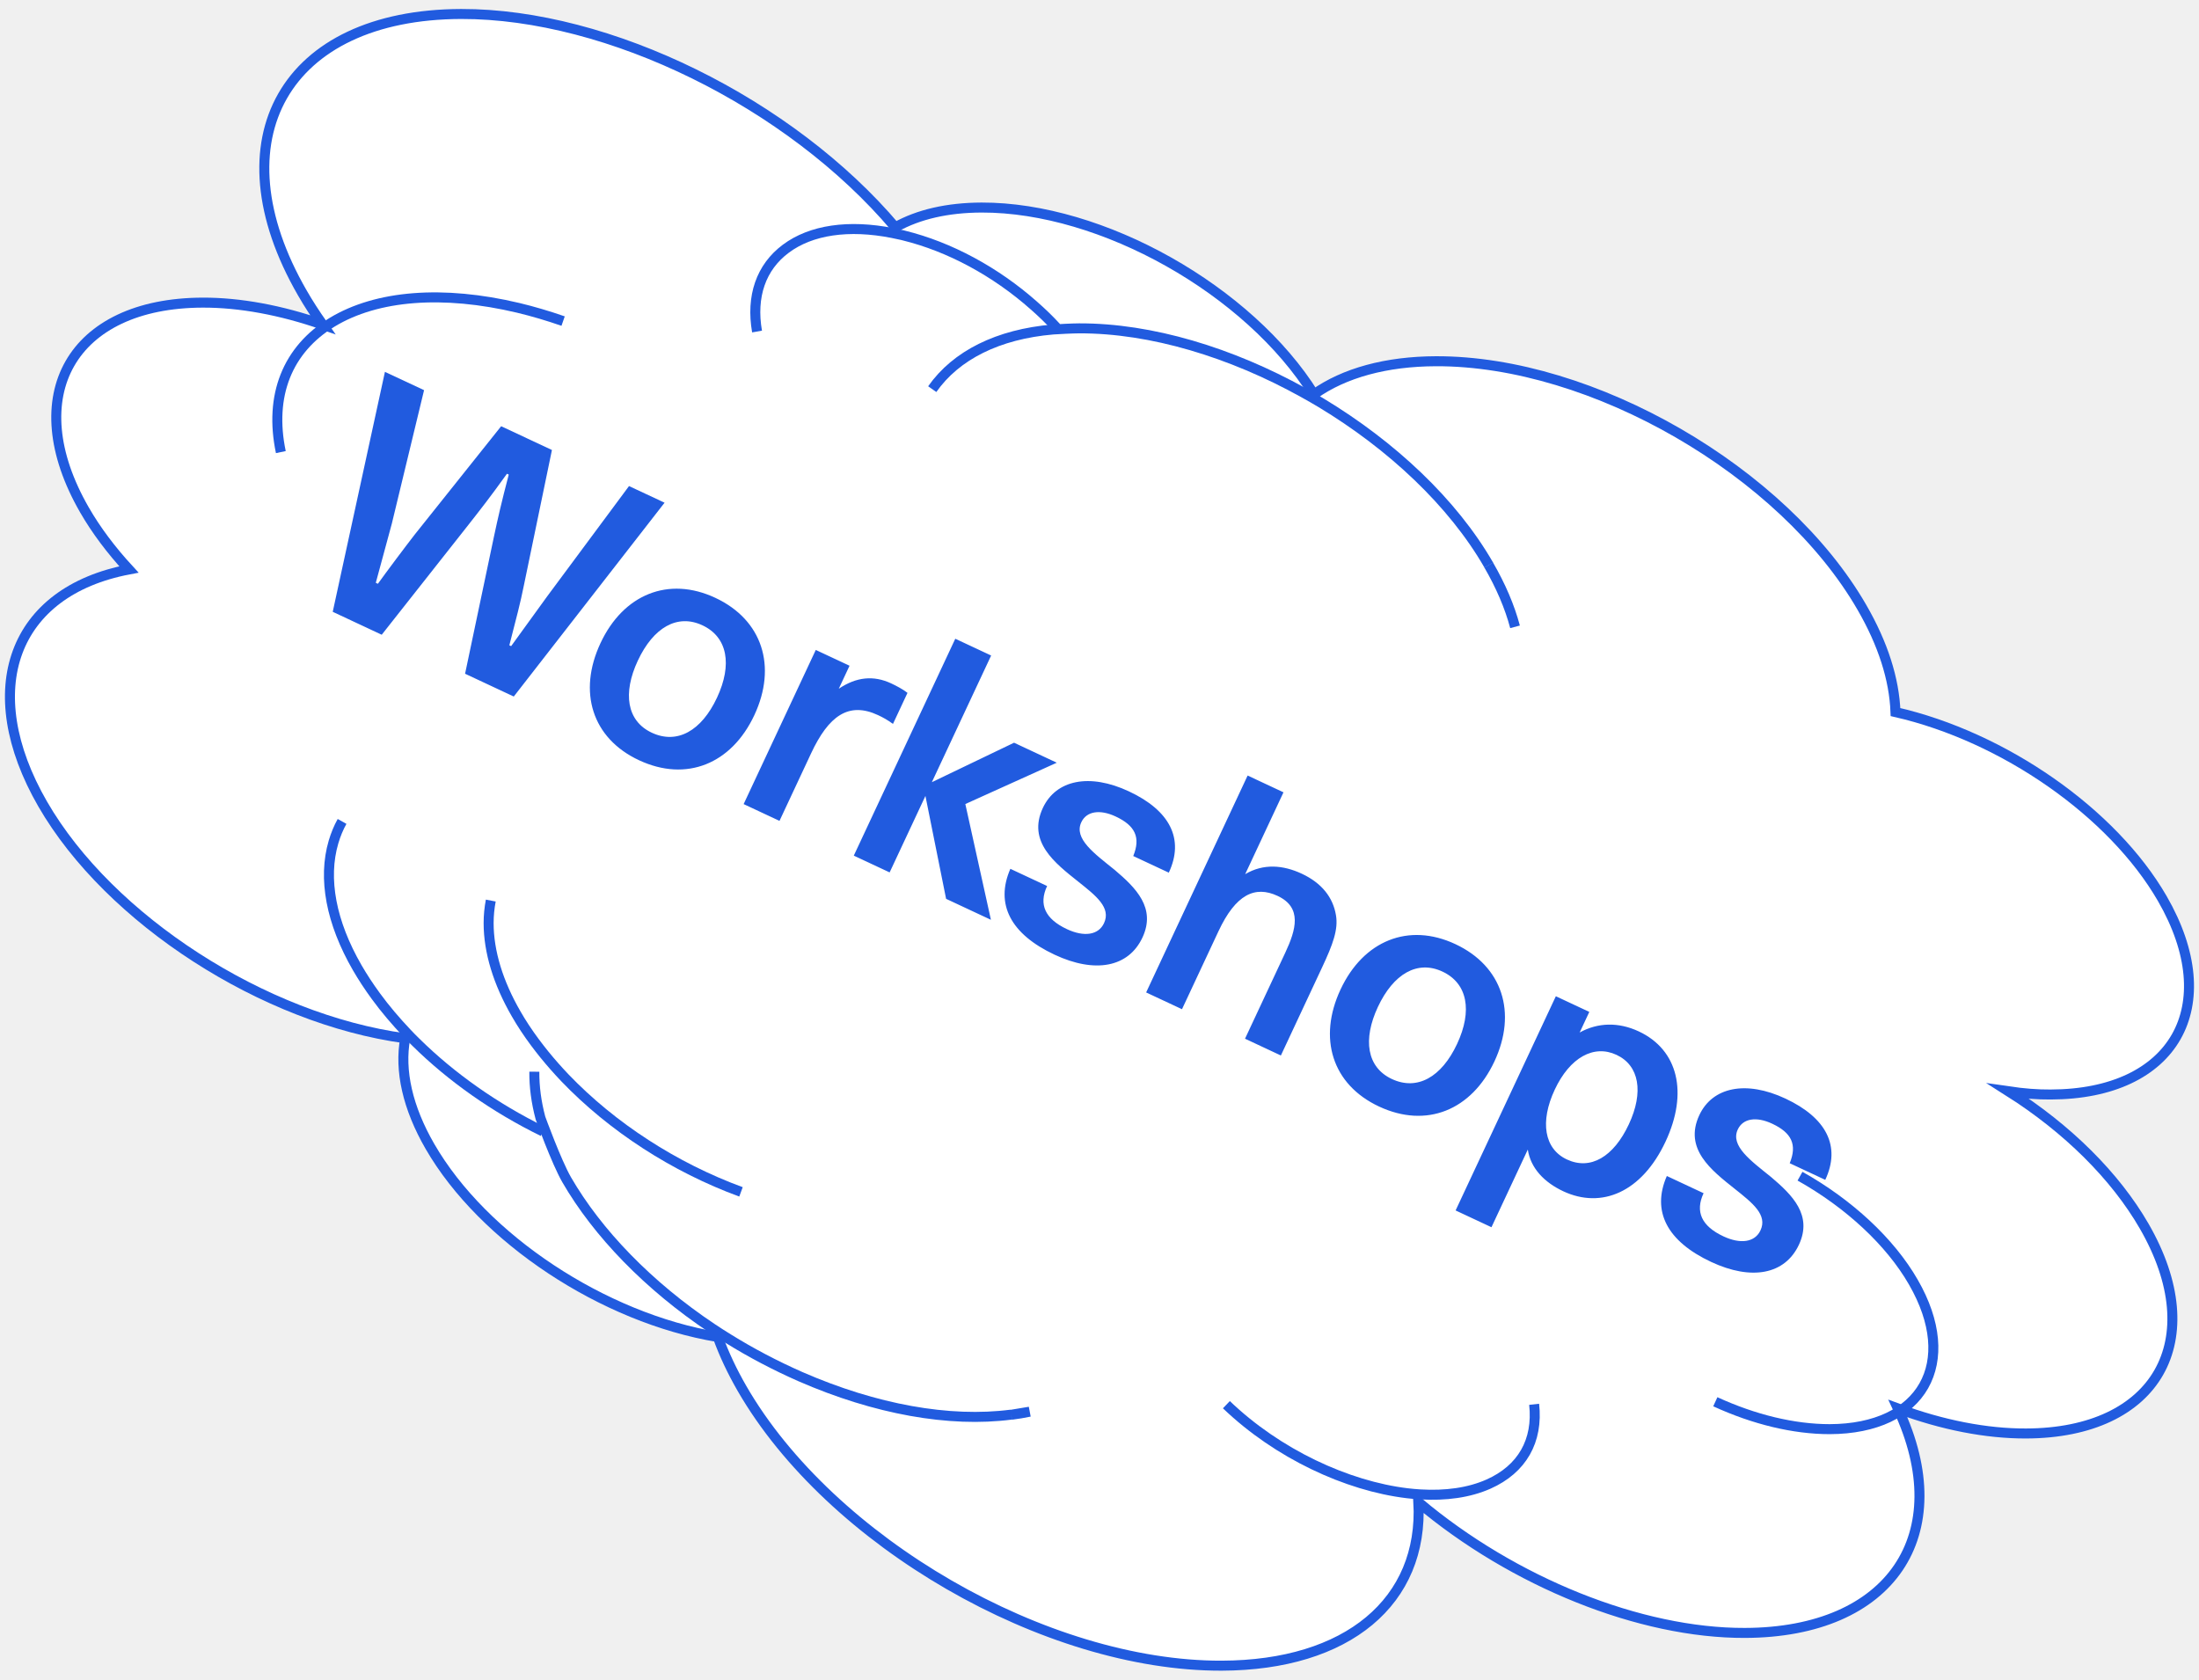
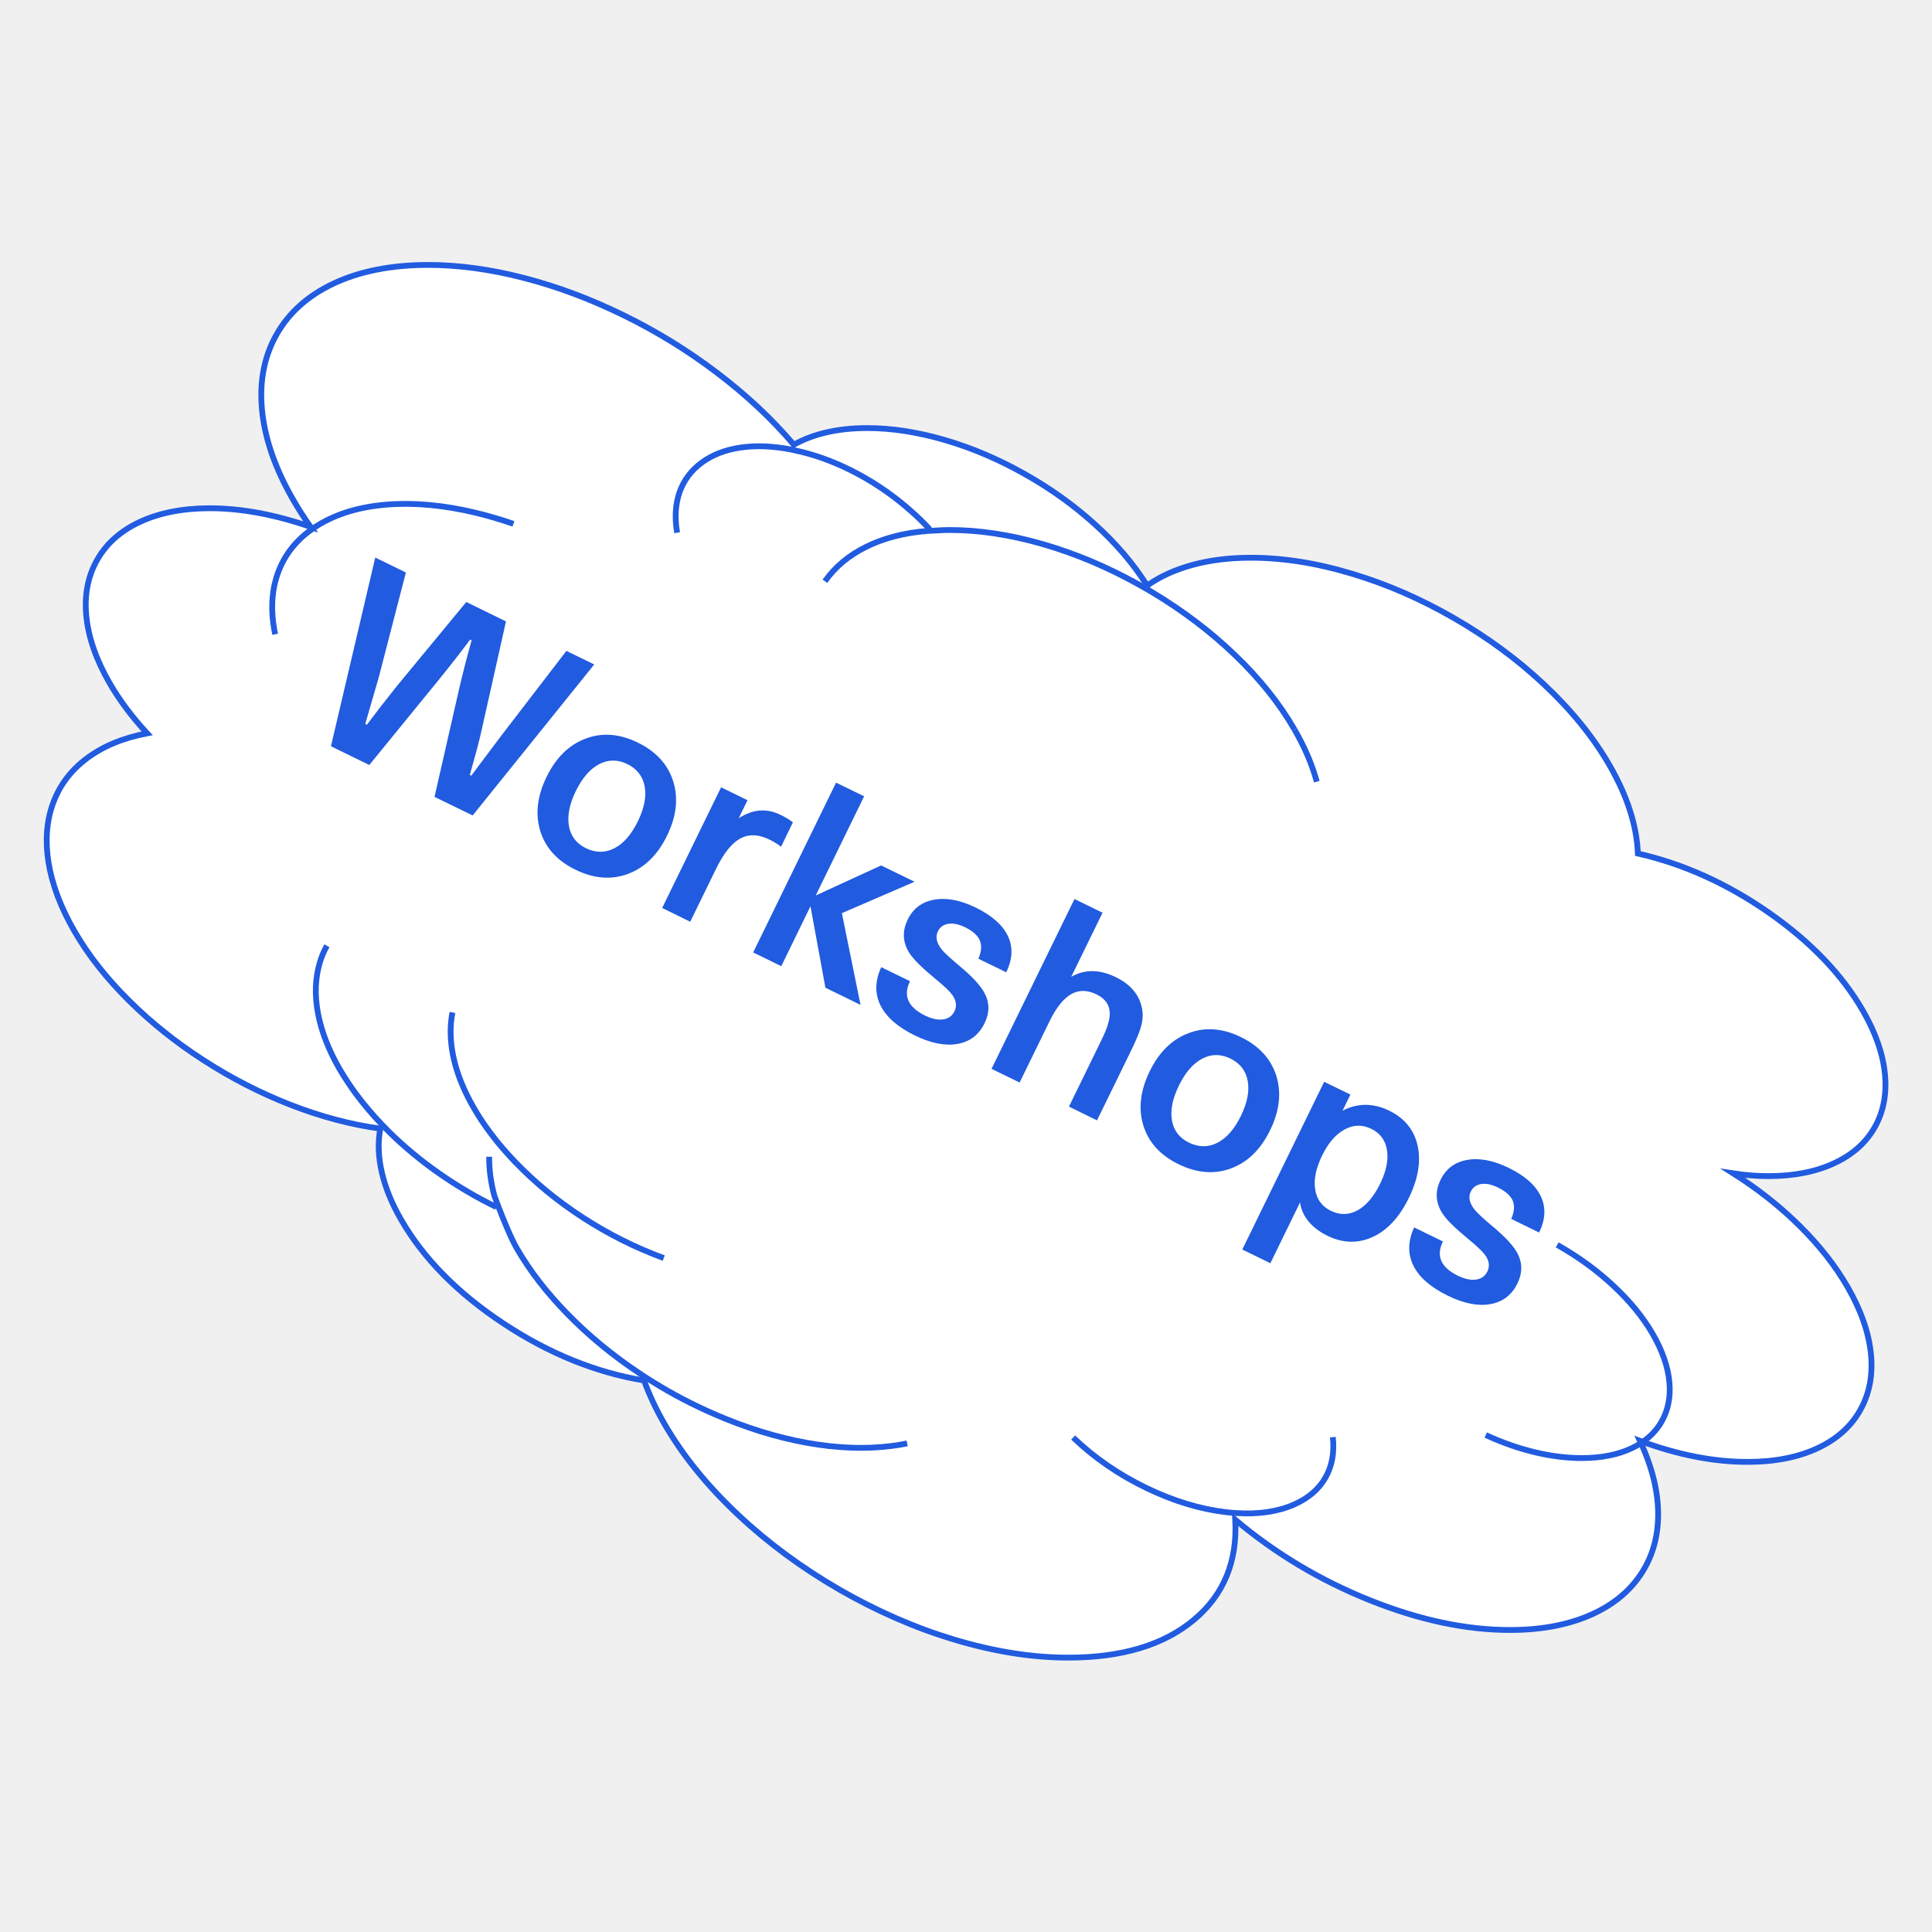
- <svg xmlns="http://www.w3.org/2000/svg" width="220" height="168" viewBox="0 0 220 168" fill="none">
-   <path d="M216.324 89.894C211.368 81.314 200.477 73.715 189.636 71.241C189.509 67.939 188.388 64.42 186.273 60.761C178.413 47.144 159.305 36.09 143.662 36.141C138.706 36.154 134.49 37.302 131.458 39.456C124.961 29.04 110.261 20.727 98.197 20.765C94.796 20.778 91.891 21.441 89.573 22.741C79.038 10.298 60.885 1.36 46.133 1.399C28.516 1.45 21.395 13.97 30.248 29.308C30.847 30.353 31.535 31.411 32.286 32.482C28.121 31.029 23.993 30.264 20.274 30.277C7.178 30.315 1.879 39.609 8.452 51.02C9.611 53.035 11.114 55.036 12.898 56.974C1.306 59.18 -2.338 68.985 4.274 80.447C10.949 92.01 26.414 101.968 40.541 103.88C39.942 107.106 40.783 110.829 43.012 114.692C48.337 123.923 60.388 131.879 71.815 133.766C72.426 135.461 73.242 137.195 74.235 138.917C83.089 154.254 104.617 166.698 122.222 166.647C134.808 166.609 142.439 160.221 141.904 150.289C151.407 158.296 164.107 163.409 174.566 163.37C189.177 163.332 195.789 153.528 189.878 140.918C194.324 142.576 198.744 143.43 202.693 143.417C215.789 143.379 221.088 134.072 214.515 122.674C211.623 117.663 206.846 112.92 200.948 109.184C202.426 109.401 203.84 109.516 205.152 109.503C217.534 109.478 222.553 100.68 216.324 89.894Z" fill="white" stroke="#215BDF" stroke-miterlimit="10" />
-   <path d="M151.572 62.712C151.037 60.697 150.146 58.619 148.936 56.528" stroke="#215BDF" stroke-miterlimit="10" />
-   <path d="M93.267 38.932C95.649 35.541 99.84 33.437 105.343 32.965C105.789 32.927 107.394 32.851 107.954 32.851C115.177 32.825 123.177 35.273 130.387 39.277C130.986 39.608 131.585 39.952 132.184 40.309C139.215 44.555 145.33 50.254 148.948 56.54" stroke="#215BDF" stroke-miterlimit="10" />
-   <path d="M122.694 140.535C127.815 145.444 134.745 148.67 140.796 149.396C141.229 149.447 141.65 149.486 142.083 149.511C144.631 149.664 146.974 149.345 148.924 148.478C152.274 146.987 153.892 144.156 153.484 140.497" stroke="#215BDF" stroke-miterlimit="10" />
-   <path d="M53.458 107.221C53.445 108.725 53.649 110.268 54.069 111.849C54.069 111.849 55.661 116.235 56.693 118.032C59.776 123.362 64.871 128.64 71.228 132.886C71.763 133.243 72.298 133.587 72.859 133.931C75.139 135.346 77.559 136.621 80.082 137.731C87.585 141.007 94.986 142.333 101.164 141.53M101.177 141.543C101.801 141.466 102.413 141.364 103.011 141.237L101.177 141.543Z" stroke="#215BDF" stroke-miterlimit="10" />
-   <path d="M105.688 32.762C104.987 31.997 104.235 31.27 103.42 30.556C99.586 27.165 95 24.692 90.452 23.57C90.299 23.531 90.159 23.493 90.006 23.468C89.764 23.417 89.522 23.366 89.293 23.315C84.911 22.448 81.14 22.996 78.618 24.883C76.134 26.732 75.127 29.651 75.739 33.17" stroke="#215BDF" stroke-miterlimit="10" />
-   <path d="M171.61 140.242C175.496 142.027 179.47 142.983 183.05 142.983C192.336 142.957 196.082 136.353 191.419 128.27C189.113 124.254 184.973 120.416 180.082 117.675" stroke="#215BDF" stroke-miterlimit="10" />
-   <path d="M34.222 82.181C33.866 82.818 33.585 83.507 33.369 84.233C32.286 87.905 33.127 92.291 35.738 96.817C36.286 97.761 36.91 98.717 37.611 99.673C38.541 100.948 39.598 102.185 40.732 103.383C41.012 103.677 41.305 103.983 41.611 104.276C45.152 107.769 49.509 110.842 54.324 113.201" stroke="#215BDF" stroke-miterlimit="10" />
-   <path d="M49.101 90.099C48.961 90.825 48.885 91.578 48.885 92.355C48.885 95.224 49.84 98.322 51.636 101.433C52.184 102.389 52.808 103.333 53.509 104.276C53.827 104.697 54.146 105.118 54.49 105.538C55.114 106.303 55.789 107.068 56.503 107.821C61.241 112.768 67.471 116.796 74.133 119.244" stroke="#215BDF" stroke-miterlimit="10" />
-   <path d="M56.337 32.124C54.834 31.602 53.331 31.155 51.841 30.799C44.325 29.014 37.713 29.523 33.229 32.239C28.745 34.968 26.911 39.583 28.096 45.231" stroke="#215BDF" stroke-miterlimit="10" />
-   <path d="M42.426 39.035L38.511 37.203L33.288 61.21L38.19 63.504L46.88 52.486C48.051 50.994 49.038 49.743 50.719 47.397L50.898 47.481C50.159 50.305 49.815 51.82 49.42 53.675L46.529 67.406L51.401 69.686L66.487 50.294L62.93 48.63L54.743 59.664L51.137 64.644L50.958 64.56C51.668 61.795 52.059 60.339 52.411 58.573L55.219 45.021L50.138 42.643L41.502 53.468C40.587 54.643 38.647 57.232 37.806 58.406L37.597 58.308L39.2 52.391L42.426 39.035ZM71.562 59.81C66.869 57.614 62.355 59.473 60.076 64.345C57.796 69.217 59.23 73.86 63.923 76.056C68.675 78.28 73.189 76.42 75.469 71.548C77.749 66.676 76.284 62.02 71.562 59.81ZM70.275 62.56C72.786 63.735 73.285 66.482 71.733 69.8C70.18 73.118 67.75 74.495 65.21 73.306C62.699 72.131 62.287 69.352 63.812 66.094C65.364 62.776 67.764 61.385 70.275 62.56ZM84.993 66.605L81.615 65.025L74.398 80.448L77.985 82.126L81.146 75.371C82.894 71.635 84.893 70.166 87.852 71.55C88.331 71.774 88.825 72.042 89.337 72.427L90.791 69.319C90.339 68.961 89.666 68.61 89.158 68.372C87.394 67.547 85.671 67.724 83.916 68.907L84.993 66.605ZM99.159 65.583L95.572 63.904L85.418 85.604L89.004 87.282L92.585 79.631L94.653 89.926L99.137 92.024L96.577 80.442L105.726 76.307L101.452 74.307L93.228 78.256L99.159 65.583ZM104.759 88.643L101.082 86.923C99.536 90.462 101.119 93.462 105.513 95.518C109.548 97.406 112.898 96.787 114.297 93.799C115.681 90.84 113.636 88.826 111.523 87.035C109.487 85.391 107.411 83.909 108.18 82.265C108.698 81.159 110.036 80.947 111.62 81.689C113.563 82.598 114.14 83.779 113.376 85.644L116.933 87.308C118.514 83.931 117.037 81.09 112.942 79.174C108.997 77.328 105.649 78.02 104.334 80.83C102.754 84.207 105.541 86.349 107.877 88.208C109.656 89.623 111.178 90.809 110.451 92.363C109.891 93.559 108.449 93.758 106.746 92.961C104.564 91.94 103.892 90.496 104.759 88.643ZM128.407 79.269L124.82 77.591L114.666 99.291L118.253 100.969L121.903 93.168C123.623 89.492 125.548 88.571 127.82 89.634C130.301 90.795 129.664 93.011 128.587 95.312L124.559 103.92L128.146 105.599L132.286 96.751C133.349 94.48 133.901 92.989 133.657 91.564C133.36 89.785 132.245 88.352 130.242 87.415C128.359 86.534 126.392 86.379 124.575 87.459L128.407 79.269ZM145.602 94.457C140.909 92.261 136.396 94.12 134.116 98.992C131.836 103.864 133.271 108.507 137.963 110.703C142.716 112.927 147.229 111.068 149.509 106.196C151.789 101.324 150.324 96.667 145.602 94.457ZM144.315 97.207C146.826 98.382 147.325 101.129 145.773 104.447C144.22 107.765 141.791 109.142 139.25 107.953C136.739 106.778 136.328 103.999 137.852 100.741C139.405 97.423 141.804 96.032 144.315 97.207ZM166.633 114.209C168.913 109.337 167.901 105.038 163.955 103.191C161.923 102.24 159.857 102.294 158.038 103.301L159.003 101.238L155.656 99.672L145.627 121.102L149.214 122.781L152.85 115.01C153.135 116.892 154.516 118.303 156.399 119.184C160.224 120.974 164.255 119.29 166.633 114.209ZM162.957 112.488C161.432 115.746 159.12 117.106 156.759 116.001C154.487 114.938 154.048 112.218 155.544 109.02C157.055 105.792 159.456 104.474 161.728 105.537C164 106.6 164.467 109.26 162.957 112.488ZM170.436 119.377L166.759 117.656C165.213 121.195 166.796 124.195 171.19 126.251C175.225 128.14 178.575 127.521 179.974 124.532C181.358 121.573 179.313 119.559 177.2 117.769C175.164 116.124 173.088 114.643 173.858 112.999C174.375 111.893 175.713 111.681 177.297 112.422C179.24 113.331 179.817 114.512 179.053 116.377L182.61 118.042C184.191 114.664 182.714 111.824 178.62 109.908C174.674 108.061 171.326 108.754 170.011 111.563C168.431 114.941 171.218 117.083 173.554 118.941C175.333 120.357 176.855 121.543 176.128 123.097C175.568 124.292 174.127 124.492 172.423 123.695C170.241 122.674 169.569 121.23 170.436 119.377Z" fill="#215BDF" />
+ <svg xmlns="http://www.w3.org/2000/svg" xmlns:xlink="http://www.w3.org/1999/xlink" version="1.1" preserveAspectRatio="none" x="0px" y="0px" width="1000px" height="1000px" viewBox="0 0 1000 1000">
+   <defs>
+     <g id="Layer1_0_MEMBER_0_MEMBER_0_MEMBER_0_MEMBER_0_FILL">
+       <path fill="#FFFFFF" stroke="none" d=" M -1783.75 -2788.9 Q -1800.95 -2818.7 -1830 -2845.95 -1858.05 -2872.25 -1893.15 -2892.5 -1928.25 -2912.8 -1964.95 -2923.85 -2002.95 -2935.35 -2037.25 -2935.25 -2059.3 -2935.2 -2077.8 -2930.2 -2096.25 -2925.2 -2109.85 -2915.6 -2124.1 -2938.4 -2147 -2959.1 -2169.15 -2979.1 -2196.4 -2994.4 -2223.65 -3009.75 -2251.95 -3018.1 -2281.3 -3026.75 -2307.7 -3026.7 -2338.2 -3026.6 -2359.05 -3014.95 -2382.25 -3042.3 -2413.55 -3065.95 -2444 -3089.05 -2478.85 -3106.15 -2513.75 -3123.3 -2548.9 -3132.45 -2585.05 -3141.85 -2617.45 -3141.75 -2656.05 -3141.65 -2683.85 -3128.55 -2710.65 -3115.85 -2723.75 -3092.9 -2736.85 -3069.9 -2734.2 -3040.2 -2731.4 -3009.45 -2712 -2975.85 -2706.4 -2966.2 -2699.9 -2957 -2718.5 -2963.5 -2736.6 -2966.85 -2754.75 -2970.2 -2771.35 -2970.15 -2800.05 -2970.05 -2820.7 -2960.3 -2840.65 -2950.9 -2850.35 -2933.8 -2860.1 -2916.7 -2858.1 -2894.65 -2856 -2871.75 -2841.6 -2846.8 -2831.25 -2828.85 -2815.15 -2811.4 -2840.65 -2806.55 -2857.8 -2793.65 -2874.5 -2781.1 -2881.45 -2762.25 -2888.35 -2743.45 -2884.75 -2720.6 -2881 -2697.1 -2866.45 -2671.9 -2851.8 -2646.5 -2827.8 -2622.75 -2804.55 -2599.65 -2775.2 -2580.75 -2745.9 -2561.85 -2714.3 -2549.5 -2681.75 -2536.8 -2650.7 -2532.6 -2653.4 -2518.25 -2649.65 -2501.9 -2645.95 -2485.55 -2636 -2468.35 -2612.25 -2427.2 -2563.95 -2395.25 -2515.7 -2363.35 -2464.65 -2354.95 -2459.25 -2339.9 -2450.25 -2324.3 -2430.85 -2290.7 -2398.15 -2260.05 -2366.6 -2230.45 -2327.05 -2207.6 -2287.55 -2184.8 -2246.2 -2172.3 -2203.4 -2159.4 -2164.8 -2159.5 -2108.7 -2159.65 -2077 -2186.05 -2045.35 -2212.4 -2047.7 -2256.75 -2005.25 -2221 -1952.7 -2199.95 -1900 -2178.85 -1853.4 -2179 -1821.35 -2179.05 -1797.55 -2189.4 -1774.5 -2199.4 -1762.05 -2217.7 -1749.6 -2235.95 -1749.45 -2260 -1749.3 -2284.75 -1762.3 -2312.4 -1721.75 -2297.4 -1686.05 -2297.55 -1657.35 -2297.6 -1636.7 -2307.35 -1616.75 -2316.75 -1607.05 -2333.85 -1597.3 -2350.9 -1599.3 -2373 -1601.4 -2395.85 -1615.8 -2420.85 -1628.65 -2443.15 -1649.4 -2463.75 -1670.15 -2484.35 -1696.5 -2501.05 -1683.8 -2499.1 -1671.5 -2499.1 -1644.35 -2499.15 -1624.85 -2508.4 -1605.95 -2517.3 -1596.75 -2533.45 -1587.55 -2549.65 -1589.45 -2570.55 -1591.4 -2592.15 -1605.05 -2615.8 -1627.1 -2654 -1671.25 -2684.85 -1715.35 -2715.6 -1763.75 -2726.65 -1764.9 -2756.2 -1783.75 -2788.9 Z" />
+     </g>
+     <g id="Layer1_0_MEMBER_1_MEMBER_0_MEMBER_0_FILL">
+       <path fill="#215BDF" stroke="none" d=" M -2632.65 -2924.8 L -2654.25 -2935.35 -2685.5 -2802.25 -2658.45 -2789.05 -2609.1 -2849.55 Q -2596.4 -2865.25 -2587.3 -2877.5 L -2586.3 -2877 Q -2591.3 -2859 -2595.1 -2842.7 L -2612.45 -2766.55 -2585.55 -2753.45 -2499.8 -2859.95 -2519.45 -2869.5 -2566 -2808.9 -2586.55 -2781.5 -2587.55 -2782 Q -2583.5 -2796.5 -2582.4 -2800.65 -2580.3 -2808.6 -2578.9 -2815.15 L -2562.05 -2890.3 -2590.05 -2904 -2639.1 -2844.6 Q -2651.2 -2829.45 -2660.15 -2817.45 L -2661.3 -2818 -2651.8 -2850.8 -2632.65 -2924.8 Z" />
+     </g>
+     <g id="Layer1_0_MEMBER_1_MEMBER_0_MEMBER_1_FILL">
+       <path fill="#215BDF" stroke="none" d=" M -2444.05 -2777.35 Q -2449.65 -2795.35 -2469.1 -2804.85 -2488.45 -2814.3 -2506.05 -2807.6 -2523.5 -2800.95 -2533.4 -2780.7 -2543.3 -2760.4 -2537.9 -2742.6 -2532.4 -2724.65 -2513.1 -2715.2 -2493.5 -2705.65 -2475.85 -2712.3 -2458.35 -2718.9 -2448.45 -2739.2 -2438.55 -2759.5 -2444.05 -2777.35 M -2496.5 -2789.55 Q -2486.8 -2794.7 -2476.5 -2789.7 -2466.15 -2784.6 -2464.2 -2773.8 -2462.3 -2763.1 -2469.05 -2749.3 -2475.8 -2735.45 -2485.45 -2730.4 -2495.2 -2725.3 -2505.65 -2730.35 -2515.95 -2735.4 -2517.7 -2746.3 -2519.45 -2756.95 -2512.8 -2770.65 -2506.05 -2784.45 -2496.5 -2789.55 Z" />
+     </g>
+     <g id="Layer1_0_MEMBER_1_MEMBER_0_MEMBER_2_FILL">
+       <path fill="#215BDF" stroke="none" d=" M -2376.25 -2736.45 Q -2371.55 -2734.15 -2368.05 -2731.4 L -2359.7 -2748.6 Q -2363 -2751.3 -2368.7 -2754 -2383.1 -2761.05 -2397.9 -2751.5 L -2391.7 -2764.2 -2410.35 -2773.3 -2451.9 -2688.2 -2432.1 -2678.5 -2413.9 -2715.8 Q -2406.1 -2731.75 -2397.4 -2736.85 -2388.15 -2742.25 -2376.25 -2736.45 Z" />
+     </g>
+     <g id="Layer1_0_MEMBER_1_MEMBER_0_MEMBER_3_FILL">
+       <path fill="#215BDF" stroke="none" d=" M -2273.9 -2706.7 L -2297.5 -2718.2 -2343.6 -2697 -2309.45 -2766.95 -2329.25 -2776.6 -2387.7 -2656.85 -2367.9 -2647.15 -2347.3 -2689.4 -2336.75 -2631.95 -2312 -2619.85 -2325.15 -2684.55 -2273.9 -2706.7 Z" />
+     </g>
+     <g id="Layer1_0_MEMBER_1_MEMBER_0_MEMBER_4_FILL">
+       <path fill="#215BDF" stroke="none" d=" M -2277.1 -2636.55 L -2297.4 -2646.45 Q -2304.05 -2631.85 -2297.9 -2619.45 -2291.75 -2607.1 -2273.5 -2598.2 -2256.75 -2590.05 -2243.65 -2592.3 -2230.5 -2594.6 -2224.5 -2606.95 -2219.1 -2617.95 -2224.55 -2628.2 -2228.2 -2635.15 -2239.3 -2644.85 -2251.35 -2654.9 -2254.25 -2658.35 -2260.4 -2665.7 -2257.45 -2671.7 -2255.25 -2676.25 -2250 -2677.05 -2244.85 -2677.8 -2238.25 -2674.6 -2230.15 -2670.6 -2227.9 -2665.4 -2225.6 -2660.1 -2228.85 -2652.4 L -2209.25 -2642.85 Q -2202.45 -2656.75 -2208.1 -2668.5 -2213.65 -2680.1 -2230.7 -2688.45 -2246.95 -2696.4 -2260 -2694.05 -2273 -2691.75 -2278.7 -2680.05 -2284.75 -2667.7 -2277.45 -2656.3 -2273.3 -2649.85 -2259.7 -2638.65 -2250.15 -2630.8 -2247.5 -2627.2 -2242.95 -2621.05 -2245.75 -2615.3 -2248.15 -2610.4 -2253.75 -2609.6 -2259.3 -2608.85 -2266.45 -2612.3 -2284.6 -2621.2 -2277.1 -2636.55 Z" />
+     </g>
+     <g id="Layer1_0_MEMBER_1_MEMBER_0_MEMBER_5_FILL">
+       <path fill="#215BDF" stroke="none" d=" M -2141.3 -2684.85 L -2161.1 -2694.5 -2219.6 -2574.75 -2199.8 -2565.1 -2178.75 -2608.15 Q -2171.5 -2623.05 -2163.1 -2627.6 -2155.15 -2631.95 -2145.55 -2627.25 -2136.2 -2622.7 -2136.2 -2613.65 -2136.2 -2607.05 -2141.8 -2595.6 L -2165 -2548.1 -2145.2 -2538.4 -2121.35 -2587.25 Q -2116.3 -2597.6 -2114.5 -2603.35 -2112.35 -2610.4 -2113.25 -2616 -2115.5 -2631.35 -2131.85 -2639.35 -2149.1 -2647.8 -2163.4 -2639.65 L -2141.3 -2684.85 Z" />
+     </g>
+     <g id="Layer1_0_MEMBER_1_MEMBER_0_MEMBER_6_FILL">
+       <path fill="#215BDF" stroke="none" d=" M -2043.75 -2597.15 Q -2063.1 -2606.6 -2080.7 -2599.9 -2098.2 -2593.25 -2108.05 -2573 -2117.95 -2552.7 -2112.55 -2534.9 -2107.05 -2516.95 -2087.75 -2507.5 -2068.15 -2497.95 -2050.5 -2504.6 -2033 -2511.2 -2023.1 -2531.5 -2013.2 -2551.75 -2018.7 -2569.65 -2024.3 -2587.65 -2043.75 -2597.15 M -2071.15 -2581.85 Q -2061.45 -2587 -2051.15 -2582 -2040.8 -2576.95 -2038.9 -2566.1 -2037 -2555.4 -2043.7 -2541.6 -2050.45 -2527.75 -2060.1 -2522.7 -2069.9 -2517.6 -2080.35 -2522.7 -2090.6 -2527.7 -2092.4 -2538.6 -2094.15 -2549.25 -2087.45 -2562.95 -2080.7 -2576.75 -2071.15 -2581.85 Z" />
+     </g>
+     <g id="Layer1_0_MEMBER_1_MEMBER_0_MEMBER_7_FILL">
+       <path fill="#215BDF" stroke="none" d=" M -1925.25 -2483.75 Q -1915.4 -2503.95 -1919.1 -2520.6 -1922.85 -2537.3 -1939.15 -2545.25 -1947.5 -2549.35 -1955.95 -2549.35 -1964.35 -2549.3 -1972.05 -2545.2 L -1966.5 -2556.6 -1985 -2565.6 -2042.75 -2447.3 -2022.95 -2437.65 -2002 -2480.55 Q -2001 -2472.95 -1995.7 -2466.75 -1990.75 -2460.95 -1982.65 -2457 -1966.55 -2449.15 -1951.15 -2456 -1935.35 -2463.05 -1925.25 -2483.75 M -1970.55 -2532 Q -1961.2 -2537.05 -1951.75 -2532.4 -1942.35 -2527.85 -1940.7 -2517.4 -1939 -2507 -1945.55 -2493.65 -1952.2 -2480.1 -1961.35 -2475 -1970.65 -2469.9 -1980.35 -2474.65 -1989.75 -2479.25 -1991.35 -2489.8 -1992.95 -2500.3 -1986.45 -2513.6 -1979.95 -2526.95 -1970.55 -2532 Z" />
+     </g>
+     <g id="Layer1_0_MEMBER_1_MEMBER_0_MEMBER_8_FILL">
+       <path fill="#215BDF" stroke="none" d=" M -1862.45 -2491.05 Q -1854.3 -2487.05 -1852.05 -2481.85 -1849.75 -2476.55 -1853.05 -2468.9 L -1833.4 -2459.3 Q -1826.6 -2473.2 -1832.25 -2484.95 -1837.8 -2496.6 -1854.85 -2504.9 -1871.1 -2512.85 -1884.2 -2510.5 -1897.15 -2508.2 -1902.9 -2496.5 -1908.9 -2484.15 -1901.6 -2472.8 -1897.45 -2466.3 -1883.85 -2455.15 -1874.4 -2447.35 -1871.65 -2443.65 -1867.1 -2437.55 -1869.9 -2431.8 -1872.3 -2426.9 -1877.95 -2426.1 -1883.5 -2425.35 -1890.6 -2428.8 -1908.75 -2437.6 -1901.25 -2453 L -1921.55 -2462.9 Q -1928.2 -2448.25 -1922.05 -2435.9 -1915.95 -2423.6 -1897.7 -2414.7 -1880.9 -2406.5 -1867.85 -2408.8 -1854.65 -2411.1 -1848.65 -2423.45 -1843.3 -2434.4 -1848.7 -2444.7 -1852.35 -2451.6 -1863.45 -2461.3 -1875.45 -2471.3 -1878.4 -2474.85 -1884.55 -2482.15 -1881.6 -2488.15 -1879.4 -2492.7 -1874.2 -2493.5 -1869 -2494.3 -1862.45 -2491.05 Z" />
+     </g>
+     <path id="Layer1_0_MEMBER_0_MEMBER_0_MEMBER_0_MEMBER_1_1_STROKES" stroke="#215BDF" stroke-width="3" stroke-linejoin="miter" stroke-linecap="butt" stroke-miterlimit="10" fill="none" d=" M 799.137 354.195 Q 778.552 334.894 752.792 320.033 727.033 305.135 700.099 297.025 672.212 288.586 647.039 288.659 630.857 288.696 617.28 292.365 603.74 296.035 593.759 303.08 583.301 286.347 566.495 271.156 550.24 256.478 530.241 245.25 510.243 233.984 489.474 227.856 467.934 221.508 448.56 221.545 426.176 221.618 410.875 230.168 393.848 210.096 370.878 192.74 348.531 175.787 322.955 163.238 297.342 150.652 271.546 143.937 245.016 137.038 221.238 137.111 192.91 137.185 172.508 146.799 152.84 156.119 143.226 172.962 133.612 189.841 135.557 211.638 137.612 234.205 151.849 258.863 155.959 265.945 160.729 272.697 147.079 267.927 133.796 265.468 120.476 263.01 108.293 263.046 87.23 263.12 72.076 270.275 57.435 277.174 50.316 289.723 43.161 302.273 44.628 318.455 46.17 335.261 56.738 353.571 64.333 366.745 76.149 379.551 57.435 383.11 44.849 392.577 32.593 401.788 27.492 415.621 22.428 429.418 25.07 446.188 27.822 463.434 38.5 481.928 49.252 500.569 66.865 517.999 83.928 534.951 105.468 548.822 126.97 562.692 150.161 571.756 174.049 581.076 196.836 584.158 194.855 594.69 197.607 606.689 200.322 618.688 207.625 631.311 225.054 661.51 260.501 684.958 295.911 708.369 333.376 714.533 337.339 725.578 343.944 737.027 358.181 761.686 382.18 784.179 405.334 805.902 434.359 822.672 463.347 839.404 493.694 848.578 525.104 858.045 553.432 857.972 594.603 857.862 617.867 838.487 641.095 819.149 639.37 786.601 670.524 812.838 709.089 828.286 747.765 843.771 781.964 843.661 805.485 843.624 822.952 836.028 839.868 828.69 849.005 815.259 858.142 801.866 858.252 784.216 858.362 766.052 848.821 745.76 878.581 756.769 904.78 756.659 925.843 756.622 940.998 749.466 955.639 742.568 962.757 730.018 969.913 717.506 968.445 701.287 966.904 684.518 956.336 666.17 946.905 649.805 931.677 634.687 916.449 619.569 897.111 607.313 906.432 608.744 915.458 608.744 935.383 608.707 949.694 601.919 963.565 595.387 970.316 583.535 977.068 571.646 975.674 556.307 974.243 540.456 964.225 523.099 948.043 495.065 915.642 472.424 883.277 449.857 847.757 441.748 846.913 420.061 833.08 396.063 820.457 374.194 799.137 354.195 Z" />
+     <path id="Layer1_0_MEMBER_0_MEMBER_0_MEMBER_1_1_STROKES" stroke="#215BDF" stroke-width="3" stroke-linejoin="miter" stroke-linecap="butt" stroke-miterlimit="10" fill="none" d=" M 681.569 404.576 Q 677.936 391.293 670.047 377.606" />
+     <path id="Layer1_0_MEMBER_0_MEMBER_0_MEMBER_2_1_STROKES" stroke="#215BDF" stroke-width="3" stroke-linejoin="miter" stroke-linecap="butt" stroke-miterlimit="10" fill="none" d=" M 426.983 300.842 Q 434.836 289.686 448.266 283.045 461.77 276.33 479.676 274.825 481.438 274.678 485.181 274.532 489.437 274.312 491.125 274.312 514.353 274.238 540.112 281.724 564.954 288.953 589.026 302.309 592.695 304.327 596.878 306.823 620.399 321.023 639.077 338.894 658.451 357.461 670.047 377.606" />
+     <path id="Layer1_0_MEMBER_0_MEMBER_0_MEMBER_3_1_STROKES" stroke="#215BDF" stroke-width="3" stroke-linejoin="miter" stroke-linecap="butt" stroke-miterlimit="10" fill="none" d=" M 555.45 744.036 Q 571.963 759.851 593.466 770.199 614.308 780.253 634.49 782.675 636.948 782.968 640.067 783.152 657.35 784.253 669.937 778.675 680.908 773.795 686.045 764.805 691.183 755.815 689.862 743.852" />
+     <path id="Layer1_0_MEMBER_0_MEMBER_0_MEMBER_4_1_STROKES" stroke="#215BDF" stroke-width="3" stroke-linejoin="miter" stroke-linecap="butt" stroke-miterlimit="10" fill="none" d=" M 253.199 598.726 Q 253.089 608.45 255.878 618.945 257.602 623.715 259.914 629.476 264.538 640.998 267.363 645.915 277.491 663.492 293.71 680.077 310.149 696.92 330.807 710.681 334.073 712.882 337.926 715.267 352.971 724.624 369.483 731.817 394.032 742.531 417.663 746.788 441.257 751.008 461.549 748.402 465.549 747.925 469.549 747.081" />
+     <path id="Layer1_0_MEMBER_0_MEMBER_0_MEMBER_5_1_STROKES" stroke="#215BDF" stroke-width="3" stroke-linejoin="miter" stroke-linecap="butt" stroke-miterlimit="10" fill="none" d=" M 481.218 273.945 Q 476.557 268.881 471.347 264.331 458.797 253.212 444.193 245.36 429.625 237.507 414.727 233.838 L 409.664 232.7 Q 395.316 229.875 383.317 231.636 371.318 233.397 363.025 239.562 354.916 245.617 351.687 254.9 348.494 264.147 350.476 275.706" />
+     <path id="Layer1_0_MEMBER_0_MEMBER_0_MEMBER_6_1_STROKES" stroke="#215BDF" stroke-width="3" stroke-linejoin="miter" stroke-linecap="butt" stroke-miterlimit="10" fill="none" d=" M 769.011 742.751 Q 781.707 748.623 794.44 751.668 807.21 754.714 818.916 754.677 833.85 754.64 844.602 749.577 854.986 744.66 860.05 735.779 865.114 726.899 864.086 715.414 862.985 703.525 855.5 690.535 847.977 677.472 834.951 665.363 822.071 653.364 805.999 644.337" />
+     <path id="Layer1_0_MEMBER_0_MEMBER_0_MEMBER_7_1_STROKES" stroke="#215BDF" stroke-width="3" stroke-linejoin="miter" stroke-linecap="butt" stroke-miterlimit="10" fill="none" d=" M 169.206 489.524 Q 166.857 493.634 165.463 498.441 161.94 510.44 164.582 524.494 167.224 538.511 175.774 553.335 179.443 559.573 183.957 565.811 190.305 574.361 197.607 581.994 198.855 583.315 201.423 585.883 213.055 597.368 227.109 607.203 241.237 617.11 256.942 624.779" />
+     <path id="Layer1_0_MEMBER_0_MEMBER_0_MEMBER_8_1_STROKES" stroke="#215BDF" stroke-width="3" stroke-linejoin="miter" stroke-linecap="butt" stroke-miterlimit="10" fill="none" d=" M 234.191 524.016 Q 233.237 528.86 233.237 533.851 233.237 552.675 245.273 573.48 248.942 579.902 253.456 585.883 255.768 589.002 257.712 591.387 261.859 596.414 266.556 601.331 282.041 617.477 301.892 630.32 321.671 643.126 343.54 651.162" />
+     <path id="Layer1_0_MEMBER_0_MEMBER_0_MEMBER_9_1_STROKES" stroke="#215BDF" stroke-width="3" stroke-linejoin="miter" stroke-linecap="butt" stroke-miterlimit="10" fill="none" d=" M 265.748 271.119 Q 255.804 267.707 246.117 265.358 221.495 259.487 200.543 261.138 179.553 262.753 164.839 271.67 150.161 280.586 144.364 295.191 138.566 309.832 142.419 328.289" />
+   </defs>
+   <g transform="matrix( 0.7338867, 0, 0, 0.7338867, 2142.15,2442.8) ">
+     <use xlink:href="#Layer1_0_MEMBER_0_MEMBER_0_MEMBER_0_MEMBER_0_FILL" />
+   </g>
+   <g transform="matrix( 0.7338867, 0, 0, 0.7338867, 2142.15,2442.8) ">
+     <use xlink:href="#Layer1_0_MEMBER_0_MEMBER_0_MEMBER_0_MEMBER_1_1_STROKES" transform="matrix( 1.362595, 0, 0, 1.362595, -2918.9,-3328.55) " />
+   </g>
+   <g transform="matrix( 0.7338867, 0, 0, 0.7338867, 2142.15,2442.8) ">
+     <use xlink:href="#Layer1_0_MEMBER_0_MEMBER_0_MEMBER_1_1_STROKES" transform="matrix( 1.362595, 0, 0, 1.362595, -2918.9,-3328.55) " />
+   </g>
+   <g transform="matrix( 0.7338867, 0, 0, 0.7338867, 2142.15,2442.8) ">
+     <use xlink:href="#Layer1_0_MEMBER_0_MEMBER_0_MEMBER_2_1_STROKES" transform="matrix( 1.362595, 0, 0, 1.362595, -2918.9,-3328.55) " />
+   </g>
+   <g transform="matrix( 0.7338867, 0, 0, 0.7338867, 2142.15,2442.8) ">
+     <use xlink:href="#Layer1_0_MEMBER_0_MEMBER_0_MEMBER_3_1_STROKES" transform="matrix( 1.362595, 0, 0, 1.362595, -2918.9,-3328.55) " />
+   </g>
+   <g transform="matrix( 0.7338867, 0, 0, 0.7338867, 2142.15,2442.8) ">
+     <use xlink:href="#Layer1_0_MEMBER_0_MEMBER_0_MEMBER_4_1_STROKES" transform="matrix( 1.362595, 0, 0, 1.362595, -2918.9,-3328.55) " />
+   </g>
+   <g transform="matrix( 0.7338867, 0, 0, 0.7338867, 2142.15,2442.8) ">
+     <use xlink:href="#Layer1_0_MEMBER_0_MEMBER_0_MEMBER_5_1_STROKES" transform="matrix( 1.362595, 0, 0, 1.362595, -2918.9,-3328.55) " />
+   </g>
+   <g transform="matrix( 0.7338867, 0, 0, 0.7338867, 2142.15,2442.8) ">
+     <use xlink:href="#Layer1_0_MEMBER_0_MEMBER_0_MEMBER_6_1_STROKES" transform="matrix( 1.362595, 0, 0, 1.362595, -2918.9,-3328.55) " />
+   </g>
+   <g transform="matrix( 0.7338867, 0, 0, 0.7338867, 2142.15,2442.8) ">
+     <use xlink:href="#Layer1_0_MEMBER_0_MEMBER_0_MEMBER_7_1_STROKES" transform="matrix( 1.362595, 0, 0, 1.362595, -2918.9,-3328.55) " />
+   </g>
+   <g transform="matrix( 0.7338867, 0, 0, 0.7338867, 2142.15,2442.8) ">
+     <use xlink:href="#Layer1_0_MEMBER_0_MEMBER_0_MEMBER_8_1_STROKES" transform="matrix( 1.362595, 0, 0, 1.362595, -2918.9,-3328.55) " />
+   </g>
+   <g transform="matrix( 0.7338867, 0, 0, 0.7338867, 2142.15,2442.8) ">
+     <use xlink:href="#Layer1_0_MEMBER_0_MEMBER_0_MEMBER_9_1_STROKES" transform="matrix( 1.362595, 0, 0, 1.362595, -2918.9,-3328.55) " />
+   </g>
+   <g transform="matrix( 0.7338867, 0, 0, 0.7338867, 2142.15,2442.8) ">
+     <use xlink:href="#Layer1_0_MEMBER_1_MEMBER_0_MEMBER_0_FILL" />
+   </g>
+   <g transform="matrix( 0.7338867, 0, 0, 0.7338867, 2142.15,2442.8) ">
+     <use xlink:href="#Layer1_0_MEMBER_1_MEMBER_0_MEMBER_1_FILL" />
+   </g>
+   <g transform="matrix( 0.7338867, 0, 0, 0.7338867, 2142.15,2442.8) ">
+     <use xlink:href="#Layer1_0_MEMBER_1_MEMBER_0_MEMBER_2_FILL" />
+   </g>
+   <g transform="matrix( 0.7338867, 0, 0, 0.7338867, 2142.15,2442.8) ">
+     <use xlink:href="#Layer1_0_MEMBER_1_MEMBER_0_MEMBER_3_FILL" />
+   </g>
+   <g transform="matrix( 0.7338867, 0, 0, 0.7338867, 2142.15,2442.8) ">
+     <use xlink:href="#Layer1_0_MEMBER_1_MEMBER_0_MEMBER_4_FILL" />
+   </g>
+   <g transform="matrix( 0.7338867, 0, 0, 0.7338867, 2142.15,2442.8) ">
+     <use xlink:href="#Layer1_0_MEMBER_1_MEMBER_0_MEMBER_5_FILL" />
+   </g>
+   <g transform="matrix( 0.7338867, 0, 0, 0.7338867, 2142.15,2442.8) ">
+     <use xlink:href="#Layer1_0_MEMBER_1_MEMBER_0_MEMBER_6_FILL" />
+   </g>
+   <g transform="matrix( 0.7338867, 0, 0, 0.7338867, 2142.15,2442.8) ">
+     <use xlink:href="#Layer1_0_MEMBER_1_MEMBER_0_MEMBER_7_FILL" />
+   </g>
+   <g transform="matrix( 0.7338867, 0, 0, 0.7338867, 2142.15,2442.8) ">
+     <use xlink:href="#Layer1_0_MEMBER_1_MEMBER_0_MEMBER_8_FILL" />
+   </g>
</svg>
